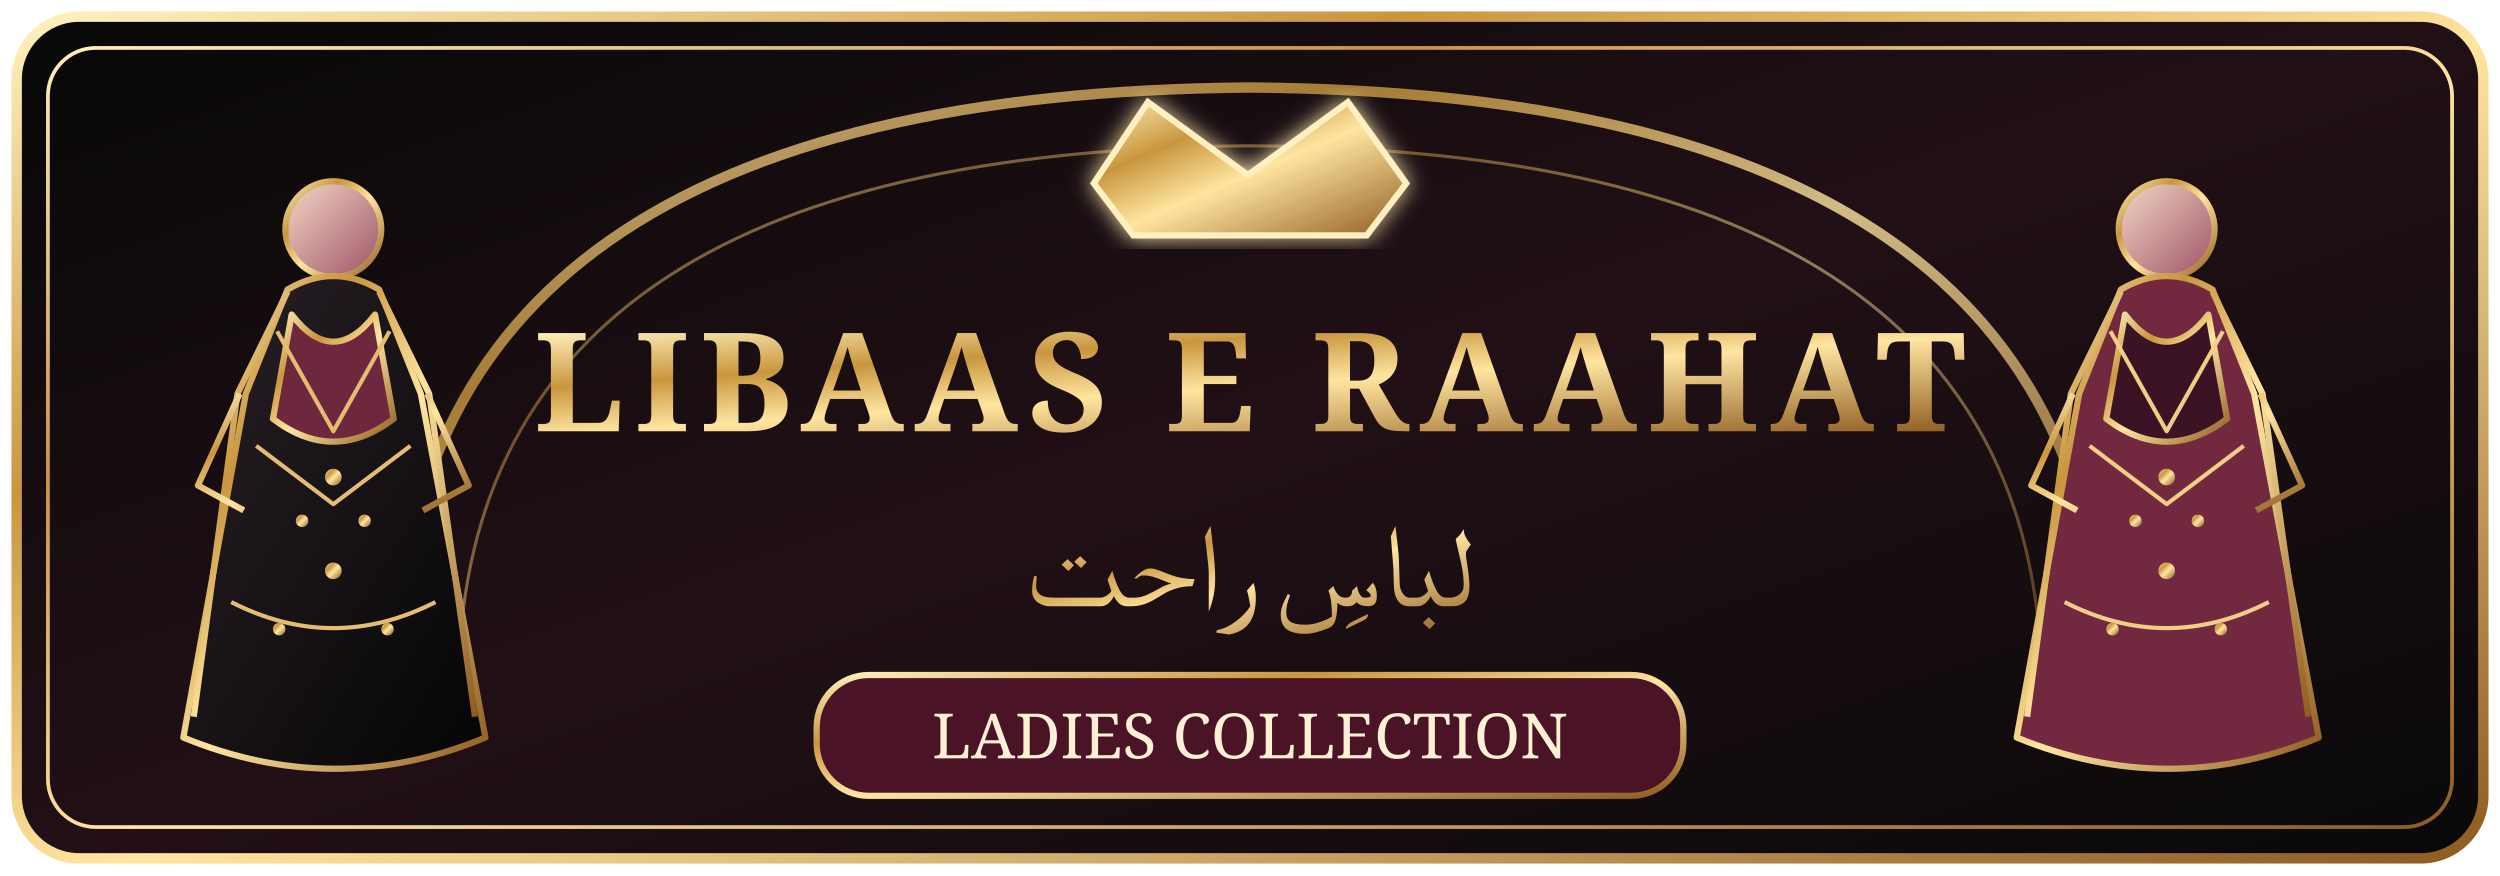
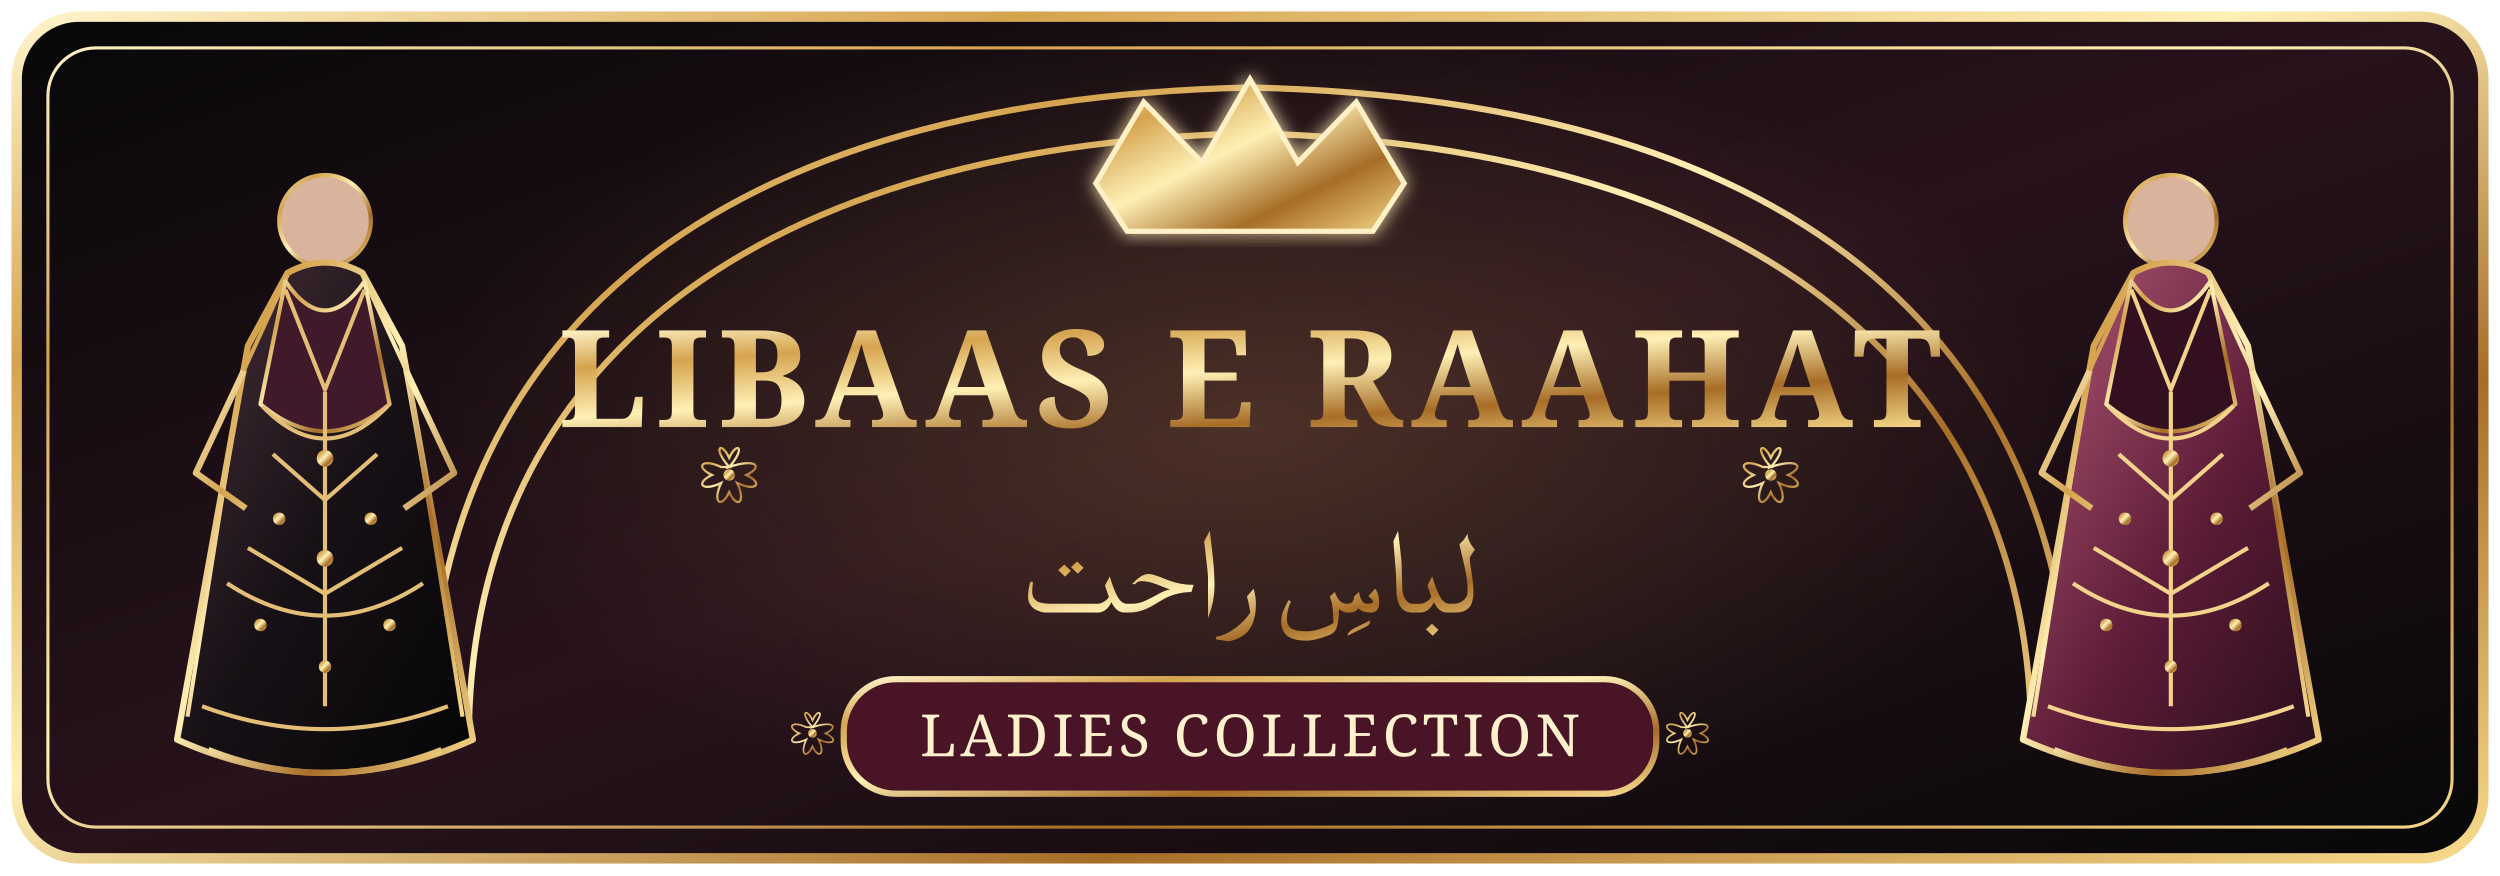
<svg xmlns="http://www.w3.org/2000/svg" viewBox="0 0 1200 420" role="img" aria-labelledby="title desc">
  <defs>
-     <linearGradient id="black" x1="0" y1="0" x2="1" y2="1">
-       <stop stop-color="#080808" />
-       <stop offset=".5" stop-color="#211016" />
-       <stop offset="1" stop-color="#090909" />
+     <linearGradient id="velvet" x2="1" y2="1">
+       <stop stop-color="#080809" />
+       <stop offset=".5" stop-color="#28121b" />
+       <stop offset="1" stop-color="#080809" />
    </linearGradient>
-     <linearGradient id="gold" x1="0" y1="0" x2="1" y2="1">
-       <stop stop-color="#fff1bd" />
-       <stop offset=".28" stop-color="#c9963e" />
-       <stop offset=".52" stop-color="#ffe5a0" />
-       <stop offset="1" stop-color="#8f5c20" />
+     <linearGradient id="gold" x2="1" y2="1">
+       <stop stop-color="#fff3c9" />
+       <stop offset=".2" stop-color="#d5a34e" />
+       <stop offset=".45" stop-color="#fff0b5" />
+       <stop offset=".72" stop-color="#a76d27" />
+       <stop offset="1" stop-color="#f7d98b" />
    </linearGradient>
-     <linearGradient id="rose" x1="0" y1="0" x2="1" y2="1">
-       <stop stop-color="#f5d9c8" />
-       <stop offset="1" stop-color="#9d5264" />
+     <linearGradient id="silk1" x2="1" y2="1">
+       <stop stop-color="#4b303b" />
+       <stop offset=".5" stop-color="#171116" />
+       <stop offset="1" stop-color="#050506" />
    </linearGradient>
-     <linearGradient id="dressblack" x1="0" y1="0" x2="1" y2="1">
-       <stop stop-color="#292027" />
-       <stop offset="1" stop-color="#050505" />
+     <linearGradient id="silk2" x2="1" y2="1">
+       <stop stop-color="#b45c78" />
+       <stop offset=".55" stop-color="#5d1c37" />
+       <stop offset="1" stop-color="#260d1a" />
    </linearGradient>
+     <radialGradient id="halo">
+       <stop stop-color="#bd914d" stop-opacity=".24" />
+       <stop offset="1" stop-color="#bd914d" stop-opacity="0" />
+     </radialGradient>
    <filter id="glow">
-       <feGaussianBlur stdDeviation="5" result="b" />
+       <feGaussianBlur stdDeviation="4" result="b" />
      <feMerge>
        <feMergeNode in="b" />
        <feMergeNode in="SourceGraphic" />
      </feMerge>
    </filter>
+     <g id="flower" fill="none" stroke="url(#gold)" stroke-width="2">
+       <circle r="4" fill="url(#gold)" />
+       <path d="M0-7C-15-24-7-30 0-15C7-30 15-24 0-7C24-15 30-7 15 0C30 7 24 15 7 7C15 24 7 30 0 15C-7 30-15 24-7 7C-24 15-30 7-15 0C-30-7-24-15-7-7Z" />
+     </g>
  </defs>
-   <rect x="8" y="8" width="1184" height="404" rx="30" fill="url(#black)" stroke="url(#gold)" stroke-width="5" />
-   <rect x="23" y="23" width="1154" height="374" rx="23" fill="none" stroke="url(#gold)" stroke-width="1.8" />
-   <path d="M190 330 Q190 45 600 42 Q1010 45 1010 330" fill="none" stroke="url(#gold)" stroke-width="5" opacity=".8" />
-   <path d="M220 332 Q220 72 600 70 Q980 72 980 332" fill="none" stroke="url(#gold)" stroke-width="1.5" opacity=".5" />
-   <g transform="translate(85 84)" stroke="url(#gold)" stroke-width="3" stroke-linejoin="round">
-     <circle cx="75" cy="26" r="23" fill="url(#rose)" />
-     <path d="M53 55 Q75 42 97 55 L117 105 L148 270 Q76 300 3 270 L33 105Z" fill="url(#dressblack)" />
-     <path d="M53 56 L29 105 L8 260 M97 56 L121 105 L143 260" fill="none" />
-     <path d="M55 67 Q75 93 95 67 L104 117 Q75 139 46 117Z" fill="#6e283d" />
-     <path d="M48 75l27 48 27-48M38 130l37 28 37-28M26 205q49 25 98 0" fill="none" stroke="#e4bd71" stroke-width="2" />
+   <rect x="8" y="8" width="1184" height="404" rx="30" fill="url(#velvet)" stroke="url(#gold)" stroke-width="5" />
+   <rect x="23" y="23" width="1154" height="374" rx="23" fill="none" stroke="url(#gold)" stroke-width="1.5" />
+   <ellipse cx="600" cy="205" rx="390" ry="195" fill="url(#halo)" />
+   <path d="M205 360C205 170 330 48 600 42C870 48 995 170 995 360M225 355C225 185 350 70 600 64C850 70 975 185 975 355" fill="none" stroke="url(#gold)" stroke-width="3" />
+   <g transform="translate(82 75)" stroke="url(#gold)" stroke-linejoin="round">
+     <circle cx="74" cy="31" r="22" fill="#d9b39b" stroke-width="2" />
+     <path d="M56 56Q74 46 92 56L111 91 145 280Q74 312 3 280L37 91Z" fill="url(#silk1)" stroke-width="3" />
+     <path d="M56 57L34 105 8 269M92 57l22 48 26 164" fill="none" stroke-width="2" />
+     <path d="M55 60Q74 88 93 60L105 119Q74 145 43 119Z" fill="#401a2b" stroke-width="2" />
+     <path d="M55 64L74 112 93 64M44 120Q74 151 104 120M27 205Q74 236 121 205M15 264Q74 286 133 264M74 113V264M49 143l25 22 25-22M37 188l37 22 37-22" fill="none" stroke="#e4bd77" stroke-width="2" />
    <g fill="url(#gold)" stroke="none">
-       <circle cx="75" cy="145" r="4" />
-       <circle cx="60" cy="166" r="3" />
-       <circle cx="90" cy="166" r="3" />
-       <circle cx="75" cy="190" r="4" />
-       <circle cx="49" cy="218" r="3" />
-       <circle cx="101" cy="218" r="3" />
+       <circle cx="74" cy="145" r="4" />
+       <circle cx="52" cy="174" r="3" />
+       <circle cx="96" cy="174" r="3" />
+       <circle cx="74" cy="193" r="4" />
+       <circle cx="43" cy="225" r="3" />
+       <circle cx="105" cy="225" r="3" />
+       <circle cx="74" cy="245" r="3" />
    </g>
-     <path d="M30 105l-20 44 22 12M120 105l20 44-22 12" fill="none" />
+     <path d="M35 103l-23 49 24 17M113 103l23 49-24 17M18 285Q74 307 130 285" fill="none" stroke-width="3" />
  </g>
-   <g transform="translate(965 84)" stroke="url(#gold)" stroke-width="3" stroke-linejoin="round">
-     <circle cx="75" cy="26" r="23" fill="url(#rose)" />
-     <path d="M53 55 Q75 42 97 55 L117 105 L148 270 Q76 300 3 270 L33 105Z" fill="#72283f" />
-     <path d="M53 56 L29 105 L8 260 M97 56 L121 105 L143 260" fill="none" />
-     <path d="M55 67 Q75 93 95 67 L104 117 Q75 139 46 117Z" fill="#3b1325" />
-     <path d="M48 75l27 48 27-48M38 130l37 28 37-28M26 205q49 25 98 0" fill="none" stroke="#f0ce87" stroke-width="2" />
+   <g transform="translate(968 75)" stroke="url(#gold)" stroke-linejoin="round">
+     <circle cx="74" cy="31" r="22" fill="#d9b39b" stroke-width="2" />
+     <path d="M56 56Q74 46 92 56L111 91 145 280Q74 312 3 280L37 91Z" fill="url(#silk2)" stroke-width="3" />
+     <path d="M56 57L34 105 8 269M92 57l22 48 26 164" fill="none" stroke-width="2" />
+     <path d="M55 60Q74 88 93 60L105 119Q74 145 43 119Z" fill="#32101f" stroke-width="2" />
+     <path d="M55 64L74 112 93 64M44 120Q74 151 104 120M27 205Q74 236 121 205M15 264Q74 286 133 264M74 113V264M49 143l25 22 25-22M37 188l37 22 37-22" fill="none" stroke="#f3d28b" stroke-width="2" />
    <g fill="url(#gold)" stroke="none">
-       <circle cx="75" cy="145" r="4" />
-       <circle cx="60" cy="166" r="3" />
-       <circle cx="90" cy="166" r="3" />
-       <circle cx="75" cy="190" r="4" />
-       <circle cx="49" cy="218" r="3" />
-       <circle cx="101" cy="218" r="3" />
+       <circle cx="74" cy="145" r="4" />
+       <circle cx="52" cy="174" r="3" />
+       <circle cx="96" cy="174" r="3" />
+       <circle cx="74" cy="193" r="4" />
+       <circle cx="43" cy="225" r="3" />
+       <circle cx="105" cy="225" r="3" />
+       <circle cx="74" cy="245" r="3" />
    </g>
-     <path d="M30 105l-20 44 22 12M120 105l20 44-22 12" fill="none" />
+     <path d="M35 103l-23 49 24 17M113 103l23 49-24 17M18 285Q74 307 130 285" fill="none" stroke-width="3" />
  </g>
-   <path d="M525 88l26-39 48 35 48-35 28 39-19 25H544Z" fill="url(#gold)" stroke="#fff0c2" stroke-width="3" filter="url(#glow)" />
-   <path d="M545 118H655" stroke="url(#gold)" stroke-width="7" stroke-linecap="round" />
-   <text x="600" y="207" text-anchor="middle" font-family="Georgia,serif" font-size="66" font-weight="bold" letter-spacing="5" fill="url(#gold)">LIBAAS E RAAHAT</text>
-   <path d="M340 230H860" stroke="url(#gold)" stroke-width="2" />
-   <text x="600" y="291" text-anchor="middle" font-family="serif" font-size="55" fill="url(#gold)">لباسِ راحت</text>
-   <rect x="392" y="324" width="416" height="58" rx="25" fill="#4b1426" stroke="url(#gold)" stroke-width="3" />
-   <text x="600" y="364" text-anchor="middle" font-family="Georgia,serif" font-size="30" fill="#fff1d5">LADIES COLLECTION</text>
+   <path d="M526 88L549 49 577 78 600 38 623 78 651 49 674 88 659 111H541Z" fill="url(#gold)" stroke="#fff1c5" stroke-width="2.5" filter="url(#glow)" />
+   <path d="M545 119H655" stroke="url(#gold)" stroke-width="6" stroke-linecap="round" />
+   <text x="600" y="205" text-anchor="middle" font-family="Georgia,serif" font-size="65" font-weight="bold" letter-spacing="4" fill="url(#gold)">LIBAAS E RAAHAT</text>
+   <path d="M330 228H870" stroke="url(#gold)" stroke-width="2" />
+   <use href="#flower" transform="translate(350 228) scale(.55)" />
+   <use href="#flower" transform="translate(850 228) scale(.55)" />
+   <text x="600" y="294" text-anchor="middle" font-family="serif" font-size="56" fill="url(#gold)">لباسِ راحت</text>
+   <rect x="405" y="326" width="390" height="55" rx="25" fill="#4a1427" stroke="url(#gold)" stroke-width="3" />
+   <text x="600" y="363" text-anchor="middle" font-family="Georgia,serif" font-size="28" letter-spacing="2" fill="#fff0ce">LADIES COLLECTION</text>
+   <use href="#flower" transform="translate(390 352) scale(.42)" />
+   <use href="#flower" transform="translate(810 352) scale(.42)" />
</svg>
